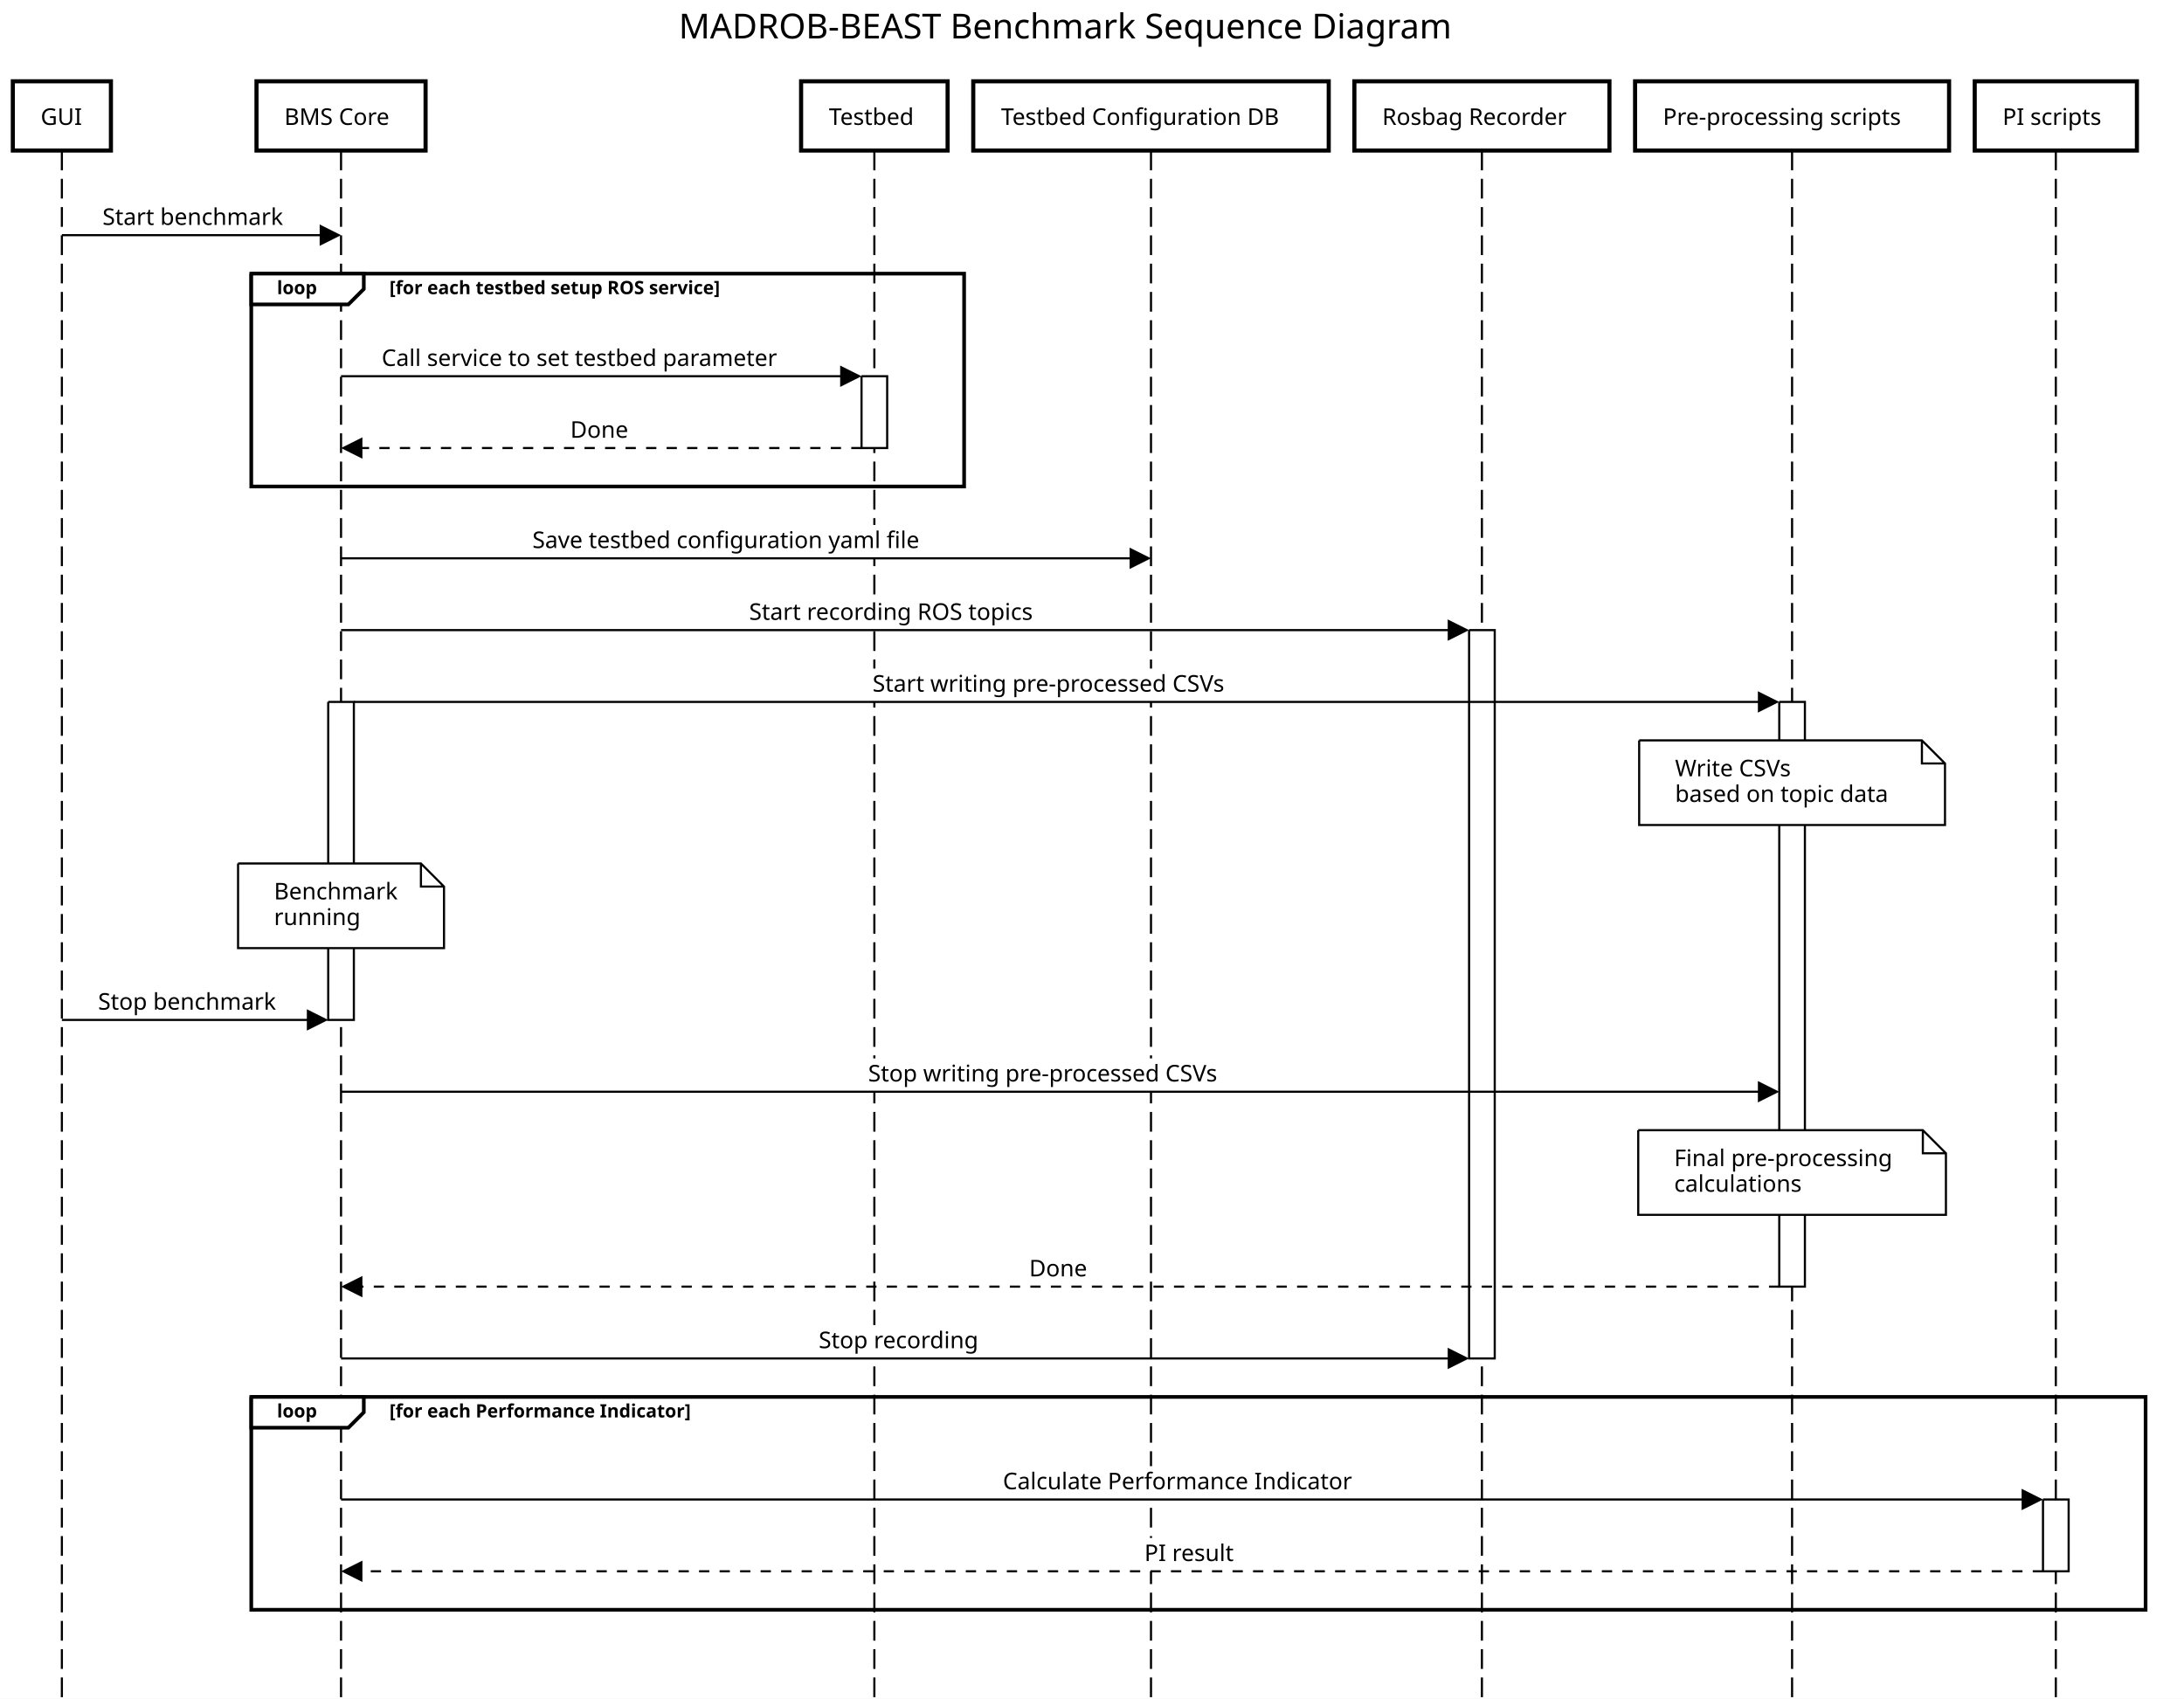
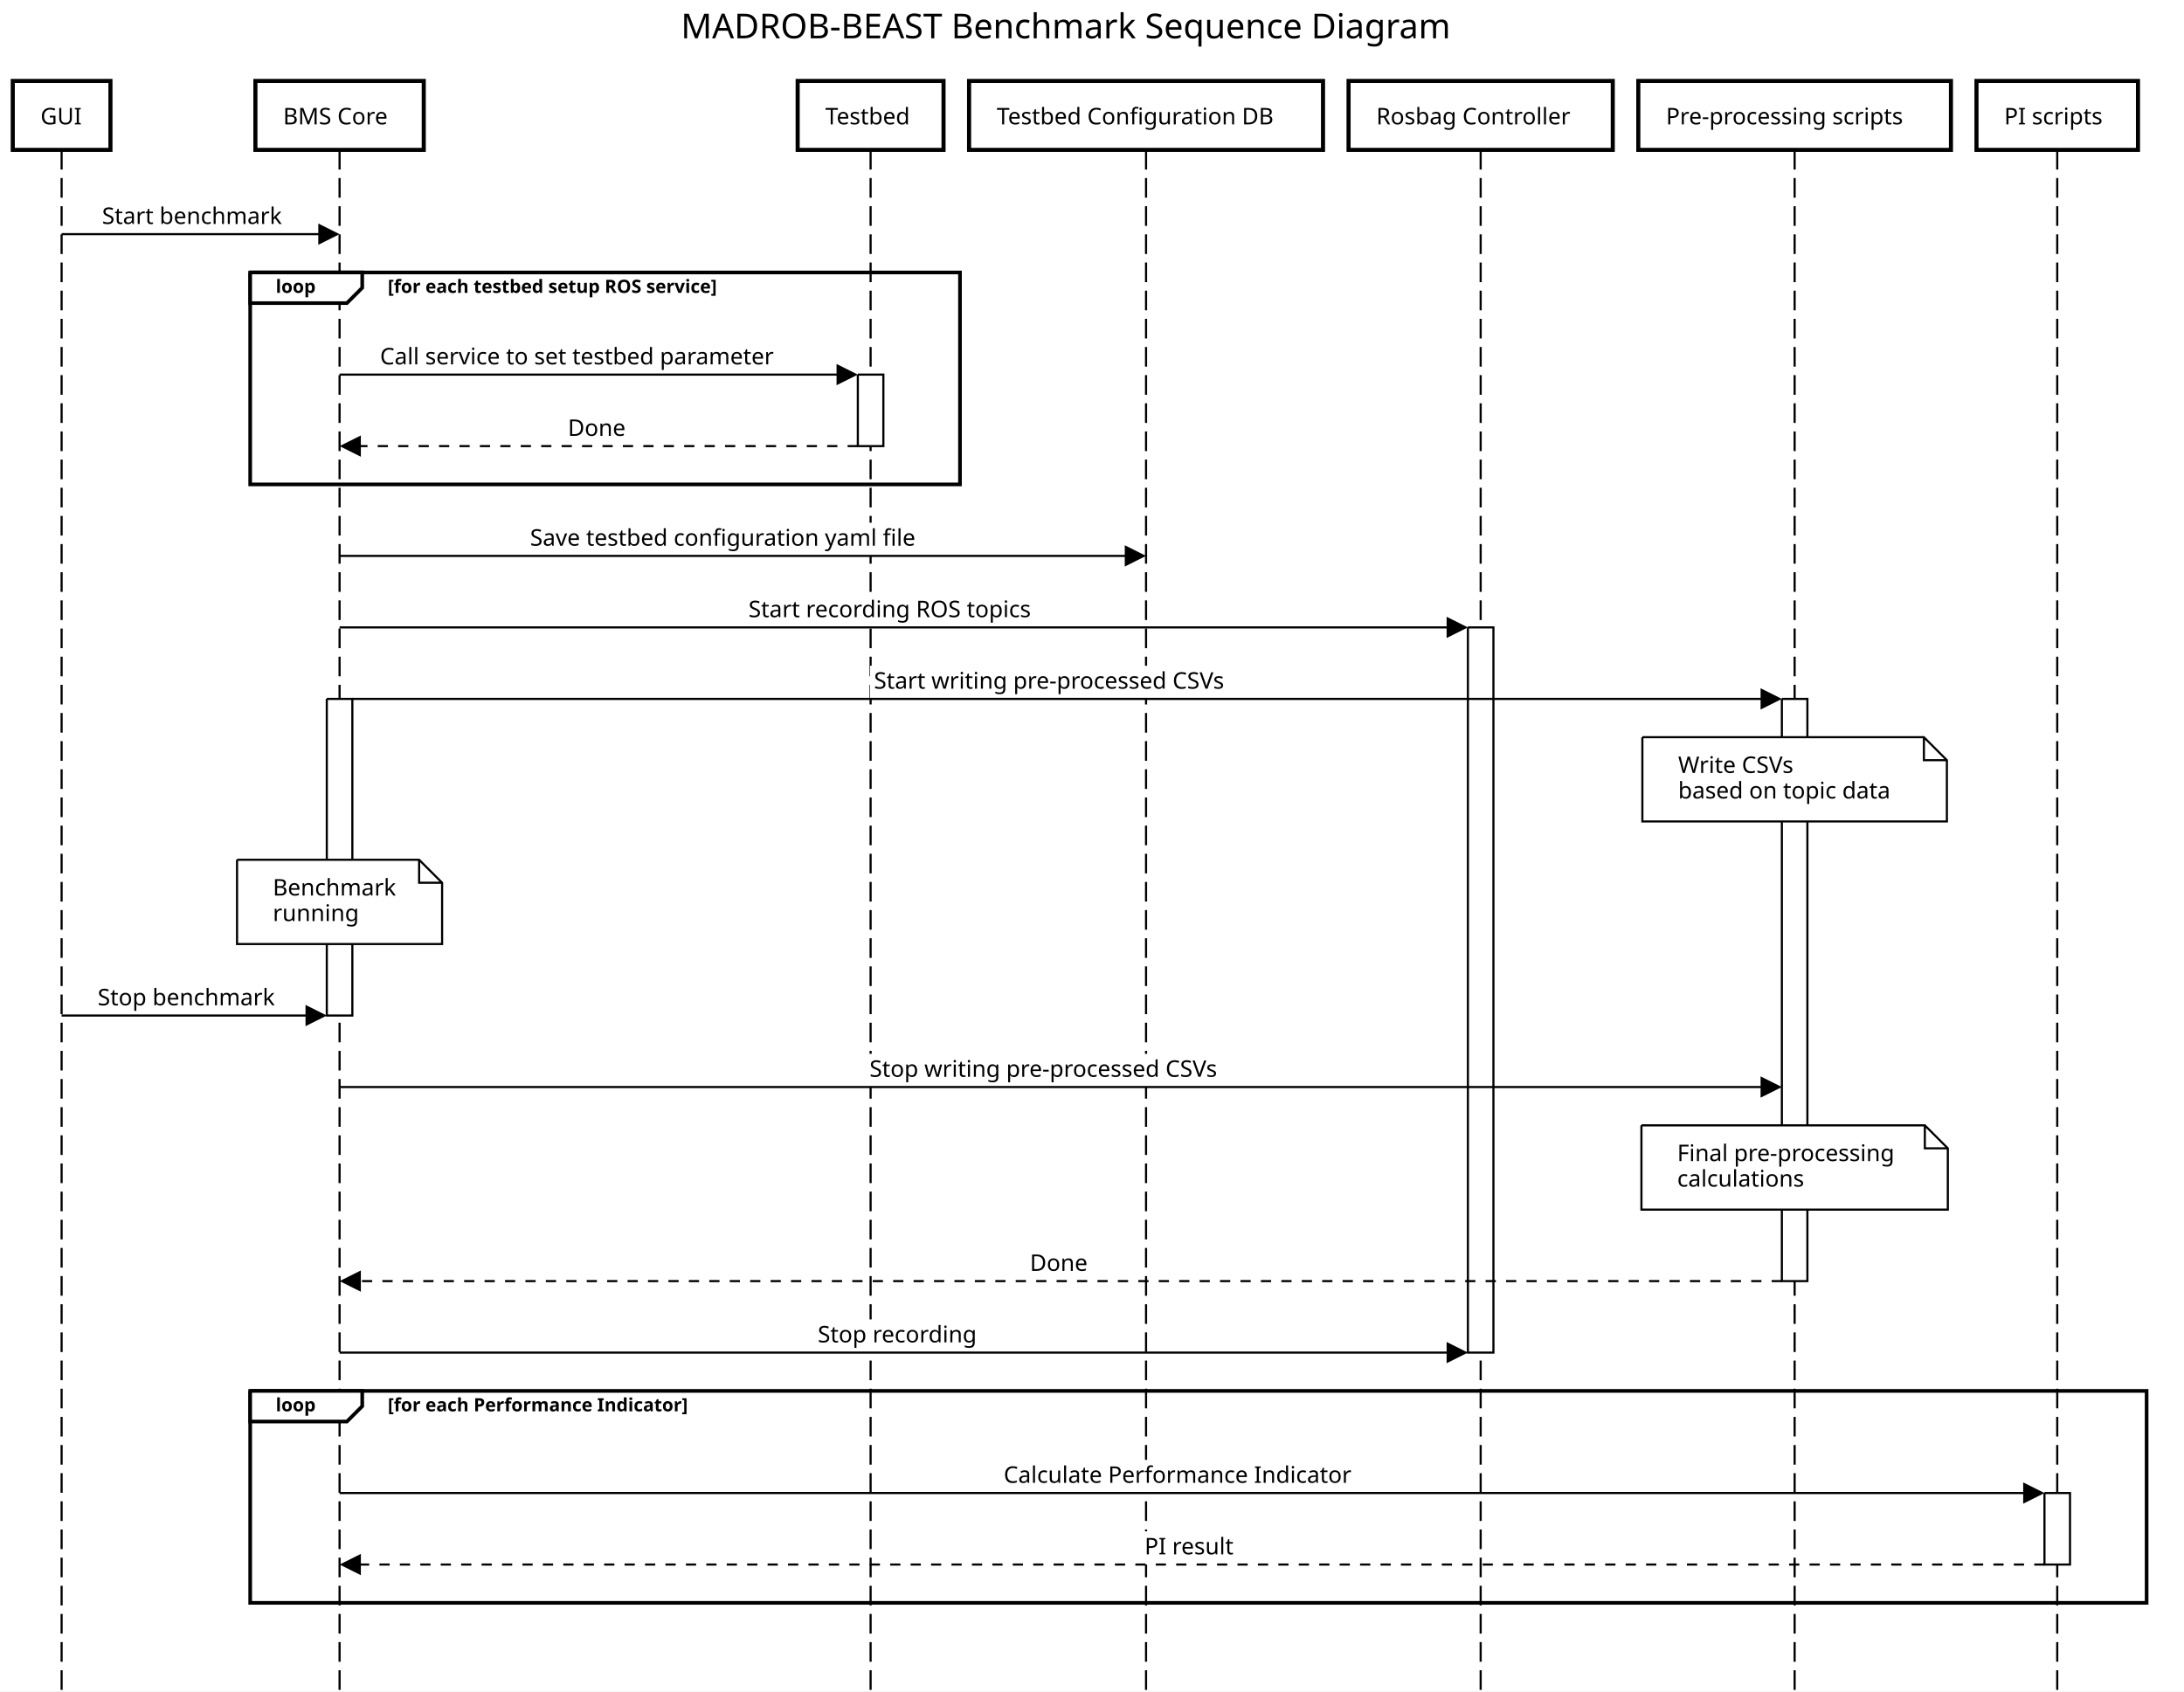
- <svg xmlns="http://www.w3.org/2000/svg" version="1.1" width="1391" height="1082">
+ <svg xmlns="http://www.w3.org/2000/svg" version="1.1" width="1397" height="1082">
  <defs />
  <g>
    <g />
    <g />
    <g />
    <g />
    <g />
    <g />
    <g />
    <g />
    <g />
    <g />
    <g />
    <g />
    <g />
    <g />
    <g />
    <g />
    <g />
    <g />
    <g>
-       <rect fill="white" stroke="none" x="0" y="0" width="1391" height="1082" />
-     </g>
-     <g>
-       <text fill="black" stroke="none" font-family="sans-serif" font-size="16.5pt" font-style="normal" font-weight="normal" text-decoration="normal" x="432.258" y="24.503" text-anchor="start" dominant-baseline="alphabetic">MADROB-BEAST Benchmark Sequence Diagram</text>
+       <rect fill="white" stroke="none" x="0" y="0" width="1397" height="1082" />
+     </g>
+     <g>
+       <text fill="black" stroke="none" font-family="sans-serif" font-size="16.5pt" font-style="normal" font-weight="normal" text-decoration="normal" x="435.534" y="24.503" text-anchor="start" dominant-baseline="alphabetic">MADROB-BEAST Benchmark Sequence Diagram</text>
    </g>
    <g />
    <g>
      <path fill="none" stroke="black" paint-order="fill stroke markers" d=" M 39.406 95.888 L 39.406 1082.534" stroke-miterlimit="10" stroke-width="1.361" stroke-dasharray="12.566,5.445" />
      <path fill="none" stroke="black" paint-order="fill stroke markers" d=" M 217.209 95.888 L 217.209 1082.534" stroke-miterlimit="10" stroke-width="1.361" stroke-dasharray="12.566,5.445" />
      <path fill="none" stroke="black" paint-order="fill stroke markers" d=" M 556.881 95.888 L 556.881 1082.534" stroke-miterlimit="10" stroke-width="1.361" stroke-dasharray="12.566,5.445" />
      <path fill="none" stroke="black" paint-order="fill stroke markers" d=" M 733.074 95.888 L 733.074 1082.534" stroke-miterlimit="10" stroke-width="1.361" stroke-dasharray="12.566,5.445" />
-       <path fill="none" stroke="black" paint-order="fill stroke markers" d=" M 943.834 95.888 L 943.834 1082.534" stroke-miterlimit="10" stroke-width="1.361" stroke-dasharray="12.566,5.445" />
-       <path fill="none" stroke="black" paint-order="fill stroke markers" d=" M 1141.385 95.888 L 1141.385 1082.534" stroke-miterlimit="10" stroke-width="1.361" stroke-dasharray="12.566,5.445" />
-       <path fill="none" stroke="black" paint-order="fill stroke markers" d=" M 1309.362 95.888 L 1309.362 1082.534" stroke-miterlimit="10" stroke-width="1.361" stroke-dasharray="12.566,5.445" />
+       <path fill="none" stroke="black" paint-order="fill stroke markers" d=" M 947.11 95.888 L 947.11 1082.534" stroke-miterlimit="10" stroke-width="1.361" stroke-dasharray="12.566,5.445" />
+       <path fill="none" stroke="black" paint-order="fill stroke markers" d=" M 1147.938 95.888 L 1147.938 1082.534" stroke-miterlimit="10" stroke-width="1.361" stroke-dasharray="12.566,5.445" />
+       <path fill="none" stroke="black" paint-order="fill stroke markers" d=" M 1315.914 95.888 L 1315.914 1082.534" stroke-miterlimit="10" stroke-width="1.361" stroke-dasharray="12.566,5.445" />
    </g>
    <g>
      <path fill="none" stroke="none" />
      <g>
        <path fill="white" stroke="black" paint-order="fill stroke markers" d=" M 8.168 51.783 L 70.645 51.783 L 70.645 95.888 L 8.168 95.888 L 8.168 51.783 Z" stroke-miterlimit="10" stroke-width="2.614" stroke-dasharray="" />
      </g>
      <g>
        <g />
        <text fill="black" stroke="none" font-family="sans-serif" font-size="11pt" font-style="normal" font-weight="normal" text-decoration="normal" x="25.891" y="79.552" text-anchor="start" dominant-baseline="alphabetic">GUI</text>
      </g>
      <path fill="none" stroke="none" />
      <g>
        <path fill="white" stroke="black" paint-order="fill stroke markers" d=" M 163.366 51.783 L 271.052 51.783 L 271.052 95.888 L 163.366 95.888 L 163.366 51.783 Z" stroke-miterlimit="10" stroke-width="2.614" stroke-dasharray="" />
      </g>
      <g>
        <g />
        <text fill="black" stroke="none" font-family="sans-serif" font-size="11pt" font-style="normal" font-weight="normal" text-decoration="normal" x="181.09" y="79.552" text-anchor="start" dominant-baseline="alphabetic">BMS Core</text>
      </g>
      <path fill="none" stroke="none" />
      <g>
        <path fill="white" stroke="black" paint-order="fill stroke markers" d=" M 510.224 51.783 L 603.537 51.783 L 603.537 95.888 L 510.224 95.888 L 510.224 51.783 Z" stroke-miterlimit="10" stroke-width="2.614" stroke-dasharray="" />
      </g>
      <g>
        <g />
        <text fill="black" stroke="none" font-family="sans-serif" font-size="11pt" font-style="normal" font-weight="normal" text-decoration="normal" x="527.948" y="79.552" text-anchor="start" dominant-baseline="alphabetic">Testbed</text>
      </g>
      <path fill="none" stroke="none" />
      <g>
        <path fill="white" stroke="black" paint-order="fill stroke markers" d=" M 619.873 51.783 L 846.275 51.783 L 846.275 95.888 L 619.873 95.888 L 619.873 51.783 Z" stroke-miterlimit="10" stroke-width="2.614" stroke-dasharray="" />
      </g>
      <g>
        <g />
        <text fill="black" stroke="none" font-family="sans-serif" font-size="11pt" font-style="normal" font-weight="normal" text-decoration="normal" x="637.596" y="79.552" text-anchor="start" dominant-baseline="alphabetic">Testbed Configuration DB</text>
      </g>
      <path fill="none" stroke="none" />
      <g>
-         <path fill="white" stroke="black" paint-order="fill stroke markers" d=" M 862.61 51.783 L 1025.058 51.783 L 1025.058 95.888 L 862.61 95.888 L 862.61 51.783 Z" stroke-miterlimit="10" stroke-width="2.614" stroke-dasharray="" />
-       </g>
-       <g>
-         <g />
-         <text fill="black" stroke="none" font-family="sans-serif" font-size="11pt" font-style="normal" font-weight="normal" text-decoration="normal" x="880.334" y="79.552" text-anchor="start" dominant-baseline="alphabetic">Rosbag Recorder</text>
-       </g>
-       <path fill="none" stroke="none" />
-       <g>
-         <path fill="white" stroke="black" paint-order="fill stroke markers" d=" M 1041.393 51.783 L 1241.378 51.783 L 1241.378 95.888 L 1041.393 95.888 L 1041.393 51.783 Z" stroke-miterlimit="10" stroke-width="2.614" stroke-dasharray="" />
-       </g>
-       <g>
-         <g />
-         <text fill="black" stroke="none" font-family="sans-serif" font-size="11pt" font-style="normal" font-weight="normal" text-decoration="normal" x="1059.117" y="79.552" text-anchor="start" dominant-baseline="alphabetic">Pre-processing scripts</text>
-       </g>
-       <path fill="none" stroke="none" />
-       <g>
-         <path fill="white" stroke="black" paint-order="fill stroke markers" d=" M 1257.713 51.783 L 1361.011 51.783 L 1361.011 95.888 L 1257.713 95.888 L 1257.713 51.783 Z" stroke-miterlimit="10" stroke-width="2.614" stroke-dasharray="" />
-       </g>
-       <g>
-         <g />
-         <text fill="black" stroke="none" font-family="sans-serif" font-size="11pt" font-style="normal" font-weight="normal" text-decoration="normal" x="1275.437" y="79.552" text-anchor="start" dominant-baseline="alphabetic">PI scripts</text>
+         <path fill="white" stroke="black" paint-order="fill stroke markers" d=" M 862.61 51.783 L 1031.61 51.783 L 1031.61 95.888 L 862.61 95.888 L 862.61 51.783 Z" stroke-miterlimit="10" stroke-width="2.614" stroke-dasharray="" />
+       </g>
+       <g>
+         <g />
+         <text fill="black" stroke="none" font-family="sans-serif" font-size="11pt" font-style="normal" font-weight="normal" text-decoration="normal" x="880.334" y="79.552" text-anchor="start" dominant-baseline="alphabetic">Rosbag Controller</text>
+       </g>
+       <path fill="none" stroke="none" />
+       <g>
+         <path fill="white" stroke="black" paint-order="fill stroke markers" d=" M 1047.945 51.783 L 1247.93 51.783 L 1247.93 95.888 L 1047.945 95.888 L 1047.945 51.783 Z" stroke-miterlimit="10" stroke-width="2.614" stroke-dasharray="" />
+       </g>
+       <g>
+         <g />
+         <text fill="black" stroke="none" font-family="sans-serif" font-size="11pt" font-style="normal" font-weight="normal" text-decoration="normal" x="1065.669" y="79.552" text-anchor="start" dominant-baseline="alphabetic">Pre-processing scripts</text>
+       </g>
+       <path fill="none" stroke="none" />
+       <g>
+         <path fill="white" stroke="black" paint-order="fill stroke markers" d=" M 1264.265 51.783 L 1367.563 51.783 L 1367.563 95.888 L 1264.265 95.888 L 1264.265 51.783 Z" stroke-miterlimit="10" stroke-width="2.614" stroke-dasharray="" />
+       </g>
+       <g>
+         <g />
+         <text fill="black" stroke="none" font-family="sans-serif" font-size="11pt" font-style="normal" font-weight="normal" text-decoration="normal" x="1281.989" y="79.552" text-anchor="start" dominant-baseline="alphabetic">PI scripts</text>
      </g>
    </g>
    <g>
      <path fill="white" stroke="black" paint-order="fill stroke markers" d=" M 548.713 239.637 L 565.048 239.637 L 565.048 285.376 L 548.713 285.376 L 548.713 239.637" stroke-miterlimit="10" stroke-width="1.361" stroke-dasharray="" />
-       <path fill="white" stroke="black" paint-order="fill stroke markers" d=" M 935.667 401.356 L 952.002 401.356 L 952.002 865.276 L 935.667 865.276 L 935.667 401.356" stroke-miterlimit="10" stroke-width="1.361" stroke-dasharray="" />
-       <path fill="white" stroke="black" paint-order="fill stroke markers" d=" M 1133.218 447.095 L 1149.553 447.095 L 1149.553 819.537 L 1133.218 819.537 L 1133.218 447.095" stroke-miterlimit="10" stroke-width="1.361" stroke-dasharray="" />
+       <path fill="white" stroke="black" paint-order="fill stroke markers" d=" M 938.943 401.356 L 955.278 401.356 L 955.278 865.276 L 938.943 865.276 L 938.943 401.356" stroke-miterlimit="10" stroke-width="1.361" stroke-dasharray="" />
+       <path fill="white" stroke="black" paint-order="fill stroke markers" d=" M 1139.77 447.095 L 1156.105 447.095 L 1156.105 819.537 L 1139.77 819.537 L 1139.77 447.095" stroke-miterlimit="10" stroke-width="1.361" stroke-dasharray="" />
      <path fill="white" stroke="black" paint-order="fill stroke markers" d=" M 209.041 447.095 L 225.377 447.095 L 225.377 649.651 L 209.041 649.651 L 209.041 447.095" stroke-miterlimit="10" stroke-width="1.361" stroke-dasharray="" />
-       <path fill="white" stroke="black" paint-order="fill stroke markers" d=" M 1301.194 955.119 L 1317.53 955.119 L 1317.53 1000.858 L 1301.194 1000.858 L 1301.194 955.119" stroke-miterlimit="10" stroke-width="1.361" stroke-dasharray="" />
+       <path fill="white" stroke="black" paint-order="fill stroke markers" d=" M 1307.747 955.119 L 1324.082 955.119 L 1324.082 1000.858 L 1307.747 1000.858 L 1307.747 955.119" stroke-miterlimit="10" stroke-width="1.361" stroke-dasharray="" />
      <g>
        <g>
          <rect fill="white" stroke="none" x="62.82" y="128.558" width="130.975" height="21.236" />
        </g>
        <text fill="black" stroke="none" font-family="sans-serif" font-size="11pt" font-style="normal" font-weight="normal" text-decoration="normal" x="65.27" y="143.26" text-anchor="start" dominant-baseline="alphabetic">Start benchmark</text>
      </g>
      <g>
        <path fill="none" stroke="black" paint-order="fill stroke markers" d=" M 39.406 149.794 L 214.486 149.794" stroke-miterlimit="10" stroke-width="1.361" stroke-dasharray="" />
        <g transform="translate(217.209,149.7938) translate(-217.209,-149.7938)">
          <path fill="black" stroke="none" paint-order="stroke fill markers" d=" M 203.596 142.987 L 217.209 149.794 L 203.596 156.6 Z" />
        </g>
      </g>
      <g>
        <g>
          <rect fill="white" stroke="none" x="240.623" y="218.402" width="284.677" height="21.236" />
        </g>
        <text fill="black" stroke="none" font-family="sans-serif" font-size="11pt" font-style="normal" font-weight="normal" text-decoration="normal" x="243.073" y="233.103" text-anchor="start" dominant-baseline="alphabetic">Call service to set testbed parameter</text>
      </g>
      <g>
        <path fill="none" stroke="black" paint-order="fill stroke markers" d=" M 217.209 239.637 L 545.991 239.637" stroke-miterlimit="10" stroke-width="1.361" stroke-dasharray="" />
        <g transform="translate(548.7133,239.6374) translate(-548.7133,-239.6374)">
          <path fill="black" stroke="none" paint-order="stroke fill markers" d=" M 535.101 232.831 L 548.713 239.637 L 535.101 246.444 Z" />
        </g>
      </g>
      <g>
        <g>
          <rect fill="white" stroke="none" x="360.779" y="264.14" width="44.363" height="21.236" />
        </g>
        <text fill="black" stroke="none" font-family="sans-serif" font-size="11pt" font-style="normal" font-weight="normal" text-decoration="normal" x="363.23" y="278.842" text-anchor="start" dominant-baseline="alphabetic">Done</text>
      </g>
      <g>
        <path fill="none" stroke="black" paint-order="fill stroke markers" d=" M 548.713 285.376 L 219.932 285.376" stroke-miterlimit="10" stroke-width="1.361" stroke-dasharray="6.534" />
        <g transform="translate(217.209,285.376) translate(-217.209,-285.376)">
          <path fill="black" stroke="none" paint-order="stroke fill markers" d=" M 230.822 278.57 L 217.209 285.376 L 230.822 292.182 Z" />
        </g>
      </g>
      <g>
        <g>
          <rect fill="white" stroke="none" x="336.624" y="334.382" width="277.035" height="21.236" />
        </g>
        <text fill="black" stroke="none" font-family="sans-serif" font-size="11pt" font-style="normal" font-weight="normal" text-decoration="normal" x="339.074" y="349.083" text-anchor="start" dominant-baseline="alphabetic">Save testbed configuration yaml file</text>
      </g>
      <g>
        <path fill="none" stroke="black" paint-order="fill stroke markers" d=" M 217.209 355.617 L 730.351 355.617" stroke-miterlimit="10" stroke-width="1.361" stroke-dasharray="" />
        <g transform="translate(733.0739,355.6174) translate(-733.0739,-355.6174)">
          <path fill="black" stroke="none" paint-order="stroke fill markers" d=" M 719.461 348.811 L 733.074 355.617 L 719.461 362.424 Z" />
        </g>
      </g>
      <g>
        <g>
-           <rect fill="white" stroke="none" x="474.674" y="380.12" width="203.527" height="21.236" />
-         </g>
-         <text fill="black" stroke="none" font-family="sans-serif" font-size="11pt" font-style="normal" font-weight="normal" text-decoration="normal" x="477.124" y="394.822" text-anchor="start" dominant-baseline="alphabetic">Start recording ROS topics</text>
-       </g>
-       <g>
-         <path fill="none" stroke="black" paint-order="fill stroke markers" d=" M 217.209 401.356 L 932.944 401.356" stroke-miterlimit="10" stroke-width="1.361" stroke-dasharray="" />
-         <g transform="translate(935.6665,401.3559) translate(-935.6665,-401.3559)">
-           <path fill="black" stroke="none" paint-order="stroke fill markers" d=" M 922.054 394.55 L 935.667 401.356 L 922.054 408.162 Z" />
-         </g>
-       </g>
-       <g>
-         <g>
-           <rect fill="white" stroke="none" x="553.287" y="425.859" width="252.02" height="21.236" />
-         </g>
-         <text fill="black" stroke="none" font-family="sans-serif" font-size="11pt" font-style="normal" font-weight="normal" text-decoration="normal" x="555.737" y="440.56" text-anchor="start" dominant-baseline="alphabetic">Start writing pre-processed CSVs</text>
-       </g>
-       <g>
-         <path fill="none" stroke="black" paint-order="fill stroke markers" d=" M 225.377 447.095 L 1130.495 447.095" stroke-miterlimit="10" stroke-width="1.361" stroke-dasharray="" />
-         <g transform="translate(1133.218,447.0945) translate(-1133.218,-447.0945)">
-           <path fill="black" stroke="none" paint-order="stroke fill markers" d=" M 1119.605 440.288 L 1133.218 447.095 L 1119.605 453.901 Z" />
-         </g>
-       </g>
-       <path fill="white" stroke="black" paint-order="fill stroke markers" d=" M 1043.994 471.597 L 1224.075 471.597 L 1238.777 486.299 L 1238.777 525.503 L 1043.994 525.503 L 1043.994 471.597 M 1224.075 471.597 L 1224.075 486.299 L 1238.777 486.299" stroke-miterlimit="10" stroke-width="1.361" stroke-dasharray="" />
-       <g>
-         <text fill="black" stroke="none" font-family="sans-serif" font-size="11pt" font-style="normal" font-weight="normal" text-decoration="normal" x="1066.863" y="494.467" text-anchor="start" dominant-baseline="alphabetic">Write CSVs</text>
-         <text fill="black" stroke="none" font-family="sans-serif" font-size="11pt" font-style="normal" font-weight="normal" text-decoration="normal" x="1066.863" y="510.802" text-anchor="start" dominant-baseline="alphabetic">based on topic data</text>
+           <rect fill="white" stroke="none" x="476.312" y="380.12" width="203.527" height="21.236" />
+         </g>
+         <text fill="black" stroke="none" font-family="sans-serif" font-size="11pt" font-style="normal" font-weight="normal" text-decoration="normal" x="478.762" y="394.822" text-anchor="start" dominant-baseline="alphabetic">Start recording ROS topics</text>
+       </g>
+       <g>
+         <path fill="none" stroke="black" paint-order="fill stroke markers" d=" M 217.209 401.356 L 936.22 401.356" stroke-miterlimit="10" stroke-width="1.361" stroke-dasharray="" />
+         <g transform="translate(938.9426,401.3559) translate(-938.9426,-401.3559)">
+           <path fill="black" stroke="none" paint-order="stroke fill markers" d=" M 925.33 394.55 L 938.943 401.356 L 925.33 408.162 Z" />
+         </g>
+       </g>
+       <g>
+         <g>
+           <rect fill="white" stroke="none" x="556.563" y="425.859" width="252.02" height="21.236" />
+         </g>
+         <text fill="black" stroke="none" font-family="sans-serif" font-size="11pt" font-style="normal" font-weight="normal" text-decoration="normal" x="559.014" y="440.56" text-anchor="start" dominant-baseline="alphabetic">Start writing pre-processed CSVs</text>
+       </g>
+       <g>
+         <path fill="none" stroke="black" paint-order="fill stroke markers" d=" M 225.377 447.095 L 1137.047 447.095" stroke-miterlimit="10" stroke-width="1.361" stroke-dasharray="" />
+         <g transform="translate(1139.77,447.0945) translate(-1139.77,-447.0945)">
+           <path fill="black" stroke="none" paint-order="stroke fill markers" d=" M 1126.157 440.288 L 1139.77 447.095 L 1126.157 453.901 Z" />
+         </g>
+       </g>
+       <path fill="white" stroke="black" paint-order="fill stroke markers" d=" M 1050.546 471.597 L 1230.628 471.597 L 1245.329 486.299 L 1245.329 525.503 L 1050.546 525.503 L 1050.546 471.597 M 1230.628 471.597 L 1230.628 486.299 L 1245.329 486.299" stroke-miterlimit="10" stroke-width="1.361" stroke-dasharray="" />
+       <g>
+         <text fill="black" stroke="none" font-family="sans-serif" font-size="11pt" font-style="normal" font-weight="normal" text-decoration="normal" x="1073.415" y="494.467" text-anchor="start" dominant-baseline="alphabetic">Write CSVs</text>
+         <text fill="black" stroke="none" font-family="sans-serif" font-size="11pt" font-style="normal" font-weight="normal" text-decoration="normal" x="1073.415" y="510.802" text-anchor="start" dominant-baseline="alphabetic">based on topic data</text>
      </g>
      <path fill="white" stroke="black" paint-order="fill stroke markers" d=" M 151.623 550.006 L 268.093 550.006 L 282.795 564.708 L 282.795 603.912 L 151.623 603.912 L 151.623 550.006 M 268.093 550.006 L 268.093 564.708 L 282.795 564.708" stroke-miterlimit="10" stroke-width="1.361" stroke-dasharray="" />
      <g>
        <text fill="black" stroke="none" font-family="sans-serif" font-size="11pt" font-style="normal" font-weight="normal" text-decoration="normal" x="174.493" y="572.876" text-anchor="start" dominant-baseline="alphabetic">Benchmark</text>
        <text fill="black" stroke="none" font-family="sans-serif" font-size="11pt" font-style="normal" font-weight="normal" text-decoration="normal" x="174.493" y="589.211" text-anchor="start" dominant-baseline="alphabetic">running</text>
      </g>
      <g>
        <g>
          <rect fill="white" stroke="none" x="60.005" y="628.415" width="128.438" height="21.236" />
        </g>
        <text fill="black" stroke="none" font-family="sans-serif" font-size="11pt" font-style="normal" font-weight="normal" text-decoration="normal" x="62.455" y="643.117" text-anchor="start" dominant-baseline="alphabetic">Stop benchmark</text>
      </g>
      <g>
        <path fill="none" stroke="black" paint-order="fill stroke markers" d=" M 39.406 649.651 L 206.319 649.651" stroke-miterlimit="10" stroke-width="1.361" stroke-dasharray="" />
        <g transform="translate(209.0414,649.651) translate(-209.0414,-649.651)">
          <path fill="black" stroke="none" paint-order="stroke fill markers" d=" M 195.429 642.845 L 209.041 649.651 L 195.429 656.457 Z" />
        </g>
      </g>
      <g>
        <g>
-           <rect fill="white" stroke="none" x="550.472" y="674.154" width="249.483" height="21.236" />
-         </g>
-         <text fill="black" stroke="none" font-family="sans-serif" font-size="11pt" font-style="normal" font-weight="normal" text-decoration="normal" x="552.922" y="688.856" text-anchor="start" dominant-baseline="alphabetic">Stop writing pre-processed CSVs</text>
-       </g>
-       <g>
-         <path fill="none" stroke="black" paint-order="fill stroke markers" d=" M 217.209 695.39 L 1130.495 695.39" stroke-miterlimit="10" stroke-width="1.361" stroke-dasharray="" />
-         <g transform="translate(1133.218,695.3896) translate(-1133.218,-695.3896)">
-           <path fill="black" stroke="none" paint-order="stroke fill markers" d=" M 1119.605 688.583 L 1133.218 695.39 L 1119.605 702.196 Z" />
-         </g>
-       </g>
-       <path fill="white" stroke="black" paint-order="fill stroke markers" d=" M 1043.397 719.892 L 1224.672 719.892 L 1239.374 734.594 L 1239.374 773.799 L 1043.397 773.799 L 1043.397 719.892 M 1224.672 719.892 L 1224.672 734.594 L 1239.374 734.594" stroke-miterlimit="10" stroke-width="1.361" stroke-dasharray="" />
-       <g>
-         <text fill="black" stroke="none" font-family="sans-serif" font-size="11pt" font-style="normal" font-weight="normal" text-decoration="normal" x="1066.266" y="742.762" text-anchor="start" dominant-baseline="alphabetic">Final pre-processing</text>
-         <text fill="black" stroke="none" font-family="sans-serif" font-size="11pt" font-style="normal" font-weight="normal" text-decoration="normal" x="1066.266" y="759.097" text-anchor="start" dominant-baseline="alphabetic">calculations</text>
-       </g>
-       <g>
-         <g>
-           <rect fill="white" stroke="none" x="653.032" y="798.301" width="44.363" height="21.236" />
-         </g>
-         <text fill="black" stroke="none" font-family="sans-serif" font-size="11pt" font-style="normal" font-weight="normal" text-decoration="normal" x="655.482" y="813.003" text-anchor="start" dominant-baseline="alphabetic">Done</text>
-       </g>
-       <g>
-         <path fill="none" stroke="black" paint-order="fill stroke markers" d=" M 1133.218 819.537 L 219.932 819.537" stroke-miterlimit="10" stroke-width="1.361" stroke-dasharray="6.534" />
+           <rect fill="white" stroke="none" x="553.748" y="674.154" width="249.483" height="21.236" />
+         </g>
+         <text fill="black" stroke="none" font-family="sans-serif" font-size="11pt" font-style="normal" font-weight="normal" text-decoration="normal" x="556.198" y="688.856" text-anchor="start" dominant-baseline="alphabetic">Stop writing pre-processed CSVs</text>
+       </g>
+       <g>
+         <path fill="none" stroke="black" paint-order="fill stroke markers" d=" M 217.209 695.39 L 1137.047 695.39" stroke-miterlimit="10" stroke-width="1.361" stroke-dasharray="" />
+         <g transform="translate(1139.77,695.3896) translate(-1139.77,-695.3896)">
+           <path fill="black" stroke="none" paint-order="stroke fill markers" d=" M 1126.157 688.583 L 1139.77 695.39 L 1126.157 702.196 Z" />
+         </g>
+       </g>
+       <path fill="white" stroke="black" paint-order="fill stroke markers" d=" M 1049.949 719.892 L 1231.225 719.892 L 1245.926 734.594 L 1245.926 773.799 L 1049.949 773.799 L 1049.949 719.892 M 1231.225 719.892 L 1231.225 734.594 L 1245.926 734.594" stroke-miterlimit="10" stroke-width="1.361" stroke-dasharray="" />
+       <g>
+         <text fill="black" stroke="none" font-family="sans-serif" font-size="11pt" font-style="normal" font-weight="normal" text-decoration="normal" x="1072.818" y="742.762" text-anchor="start" dominant-baseline="alphabetic">Final pre-processing</text>
+         <text fill="black" stroke="none" font-family="sans-serif" font-size="11pt" font-style="normal" font-weight="normal" text-decoration="normal" x="1072.818" y="759.097" text-anchor="start" dominant-baseline="alphabetic">calculations</text>
+       </g>
+       <g>
+         <g>
+           <rect fill="white" stroke="none" x="656.308" y="798.301" width="44.363" height="21.236" />
+         </g>
+         <text fill="black" stroke="none" font-family="sans-serif" font-size="11pt" font-style="normal" font-weight="normal" text-decoration="normal" x="658.758" y="813.003" text-anchor="start" dominant-baseline="alphabetic">Done</text>
+       </g>
+       <g>
+         <path fill="none" stroke="black" paint-order="fill stroke markers" d=" M 1139.77 819.537 L 219.932 819.537" stroke-miterlimit="10" stroke-width="1.361" stroke-dasharray="6.534" />
        <g transform="translate(217.209,819.5371) translate(-217.209,-819.5371)">
          <path fill="black" stroke="none" paint-order="stroke fill markers" d=" M 230.822 812.731 L 217.209 819.537 L 230.822 826.343 Z" />
        </g>
      </g>
      <g>
        <g>
-           <rect fill="white" stroke="none" x="518.987" y="844.04" width="114.901" height="21.236" />
-         </g>
-         <text fill="black" stroke="none" font-family="sans-serif" font-size="11pt" font-style="normal" font-weight="normal" text-decoration="normal" x="521.438" y="858.742" text-anchor="start" dominant-baseline="alphabetic">Stop recording</text>
-       </g>
-       <g>
-         <path fill="none" stroke="black" paint-order="fill stroke markers" d=" M 217.209 865.276 L 932.944 865.276" stroke-miterlimit="10" stroke-width="1.361" stroke-dasharray="" />
-         <g transform="translate(935.6665,865.2757) translate(-935.6665,-865.2757)">
-           <path fill="black" stroke="none" paint-order="stroke fill markers" d=" M 922.054 858.469 L 935.667 865.276 L 922.054 872.082 Z" />
-         </g>
-       </g>
-       <g>
-         <g>
-           <rect fill="white" stroke="none" x="636.281" y="933.884" width="245.841" height="21.236" />
-         </g>
-         <text fill="black" stroke="none" font-family="sans-serif" font-size="11pt" font-style="normal" font-weight="normal" text-decoration="normal" x="638.732" y="948.585" text-anchor="start" dominant-baseline="alphabetic">Calculate Performance Indicator</text>
-       </g>
-       <g>
-         <path fill="none" stroke="black" paint-order="fill stroke markers" d=" M 217.209 955.119 L 1298.472 955.119" stroke-miterlimit="10" stroke-width="1.361" stroke-dasharray="" />
-         <g transform="translate(1301.194,955.1193) translate(-1301.194,-955.1193)">
-           <path fill="black" stroke="none" paint-order="stroke fill markers" d=" M 1287.582 948.313 L 1301.194 955.119 L 1287.582 961.926 Z" />
-         </g>
-       </g>
-       <g>
-         <g>
-           <rect fill="white" stroke="none" x="726.416" y="979.622" width="65.572" height="21.236" />
-         </g>
-         <text fill="black" stroke="none" font-family="sans-serif" font-size="11pt" font-style="normal" font-weight="normal" text-decoration="normal" x="728.866" y="994.324" text-anchor="start" dominant-baseline="alphabetic">PI result</text>
-       </g>
-       <g>
-         <path fill="none" stroke="black" paint-order="fill stroke markers" d=" M 1301.194 1000.858 L 219.932 1000.858" stroke-miterlimit="10" stroke-width="1.361" stroke-dasharray="6.534" />
+           <rect fill="white" stroke="none" x="520.626" y="844.04" width="114.901" height="21.236" />
+         </g>
+         <text fill="black" stroke="none" font-family="sans-serif" font-size="11pt" font-style="normal" font-weight="normal" text-decoration="normal" x="523.076" y="858.742" text-anchor="start" dominant-baseline="alphabetic">Stop recording</text>
+       </g>
+       <g>
+         <path fill="none" stroke="black" paint-order="fill stroke markers" d=" M 217.209 865.276 L 936.22 865.276" stroke-miterlimit="10" stroke-width="1.361" stroke-dasharray="" />
+         <g transform="translate(938.9426,865.2757) translate(-938.9426,-865.2757)">
+           <path fill="black" stroke="none" paint-order="stroke fill markers" d=" M 925.33 858.469 L 938.943 865.276 L 925.33 872.082 Z" />
+         </g>
+       </g>
+       <g>
+         <g>
+           <rect fill="white" stroke="none" x="639.557" y="933.884" width="245.841" height="21.236" />
+         </g>
+         <text fill="black" stroke="none" font-family="sans-serif" font-size="11pt" font-style="normal" font-weight="normal" text-decoration="normal" x="642.008" y="948.585" text-anchor="start" dominant-baseline="alphabetic">Calculate Performance Indicator</text>
+       </g>
+       <g>
+         <path fill="none" stroke="black" paint-order="fill stroke markers" d=" M 217.209 955.119 L 1305.024 955.119" stroke-miterlimit="10" stroke-width="1.361" stroke-dasharray="" />
+         <g transform="translate(1307.747,955.1193) translate(-1307.747,-955.1193)">
+           <path fill="black" stroke="none" paint-order="stroke fill markers" d=" M 1294.134 948.313 L 1307.747 955.119 L 1294.134 961.926 Z" />
+         </g>
+       </g>
+       <g>
+         <g>
+           <rect fill="white" stroke="none" x="729.692" y="979.622" width="65.572" height="21.236" />
+         </g>
+         <text fill="black" stroke="none" font-family="sans-serif" font-size="11pt" font-style="normal" font-weight="normal" text-decoration="normal" x="732.142" y="994.324" text-anchor="start" dominant-baseline="alphabetic">PI result</text>
+       </g>
+       <g>
+         <path fill="none" stroke="black" paint-order="fill stroke markers" d=" M 1307.747 1000.858 L 219.932 1000.858" stroke-miterlimit="10" stroke-width="1.361" stroke-dasharray="6.534" />
        <g transform="translate(217.209,1000.858) translate(-217.209,-1000.858)">
          <path fill="black" stroke="none" paint-order="stroke fill markers" d=" M 230.822 994.052 L 217.209 1000.858 L 230.822 1007.664 Z" />
        </g>
      </g>
      <g>
        <g />
        <path fill="none" stroke="black" paint-order="fill stroke markers" d=" M 160.036 174.297 L 614.054 174.297 L 614.054 309.879 L 160.036 309.879 L 160.036 174.297 Z" stroke-miterlimit="10" stroke-width="2.334" stroke-dasharray="" />
        <path fill="white" stroke="black" paint-order="fill stroke markers" d=" M 160.036 174.297 L 160.036 193.899 L 221.9 193.899 L 231.701 184.098 L 231.701 174.297 L 160.036 174.297" stroke-miterlimit="10" stroke-width="2.334" stroke-dasharray="" />
        <text fill="black" stroke="none" font-family="sans-serif" font-size="8.8pt" font-style="normal" font-weight="bold" text-decoration="normal" x="176.371" y="187.365" text-anchor="start" dominant-baseline="alphabetic">loop</text>
        <text fill="black" stroke="none" font-family="sans-serif" font-size="8.8pt" font-style="normal" font-weight="bold" text-decoration="normal" x="248.037" y="187.365" text-anchor="start" dominant-baseline="alphabetic">[for each testbed setup ROS service]</text>
      </g>
      <g>
        <g />
-         <path fill="none" stroke="black" paint-order="fill stroke markers" d=" M 160.036 889.779 L 1366.535 889.779 L 1366.535 1025.361 L 160.036 1025.361 L 160.036 889.779 Z" stroke-miterlimit="10" stroke-width="2.334" stroke-dasharray="" />
+         <path fill="none" stroke="black" paint-order="fill stroke markers" d=" M 160.036 889.779 L 1373.087 889.779 L 1373.087 1025.361 L 160.036 1025.361 L 160.036 889.779 Z" stroke-miterlimit="10" stroke-width="2.334" stroke-dasharray="" />
        <path fill="white" stroke="black" paint-order="fill stroke markers" d=" M 160.036 889.779 L 160.036 909.381 L 221.9 909.381 L 231.701 899.58 L 231.701 889.779 L 160.036 889.779" stroke-miterlimit="10" stroke-width="2.334" stroke-dasharray="" />
        <text fill="black" stroke="none" font-family="sans-serif" font-size="8.8pt" font-style="normal" font-weight="bold" text-decoration="normal" x="176.371" y="902.847" text-anchor="start" dominant-baseline="alphabetic">loop</text>
        <text fill="black" stroke="none" font-family="sans-serif" font-size="8.8pt" font-style="normal" font-weight="bold" text-decoration="normal" x="248.037" y="902.847" text-anchor="start" dominant-baseline="alphabetic">[for each Performance Indicator]</text>
      </g>
    </g>
    <g />
    <g />
    <g />
    <g />
    <g />
    <g />
    <g />
  </g>
</svg>
